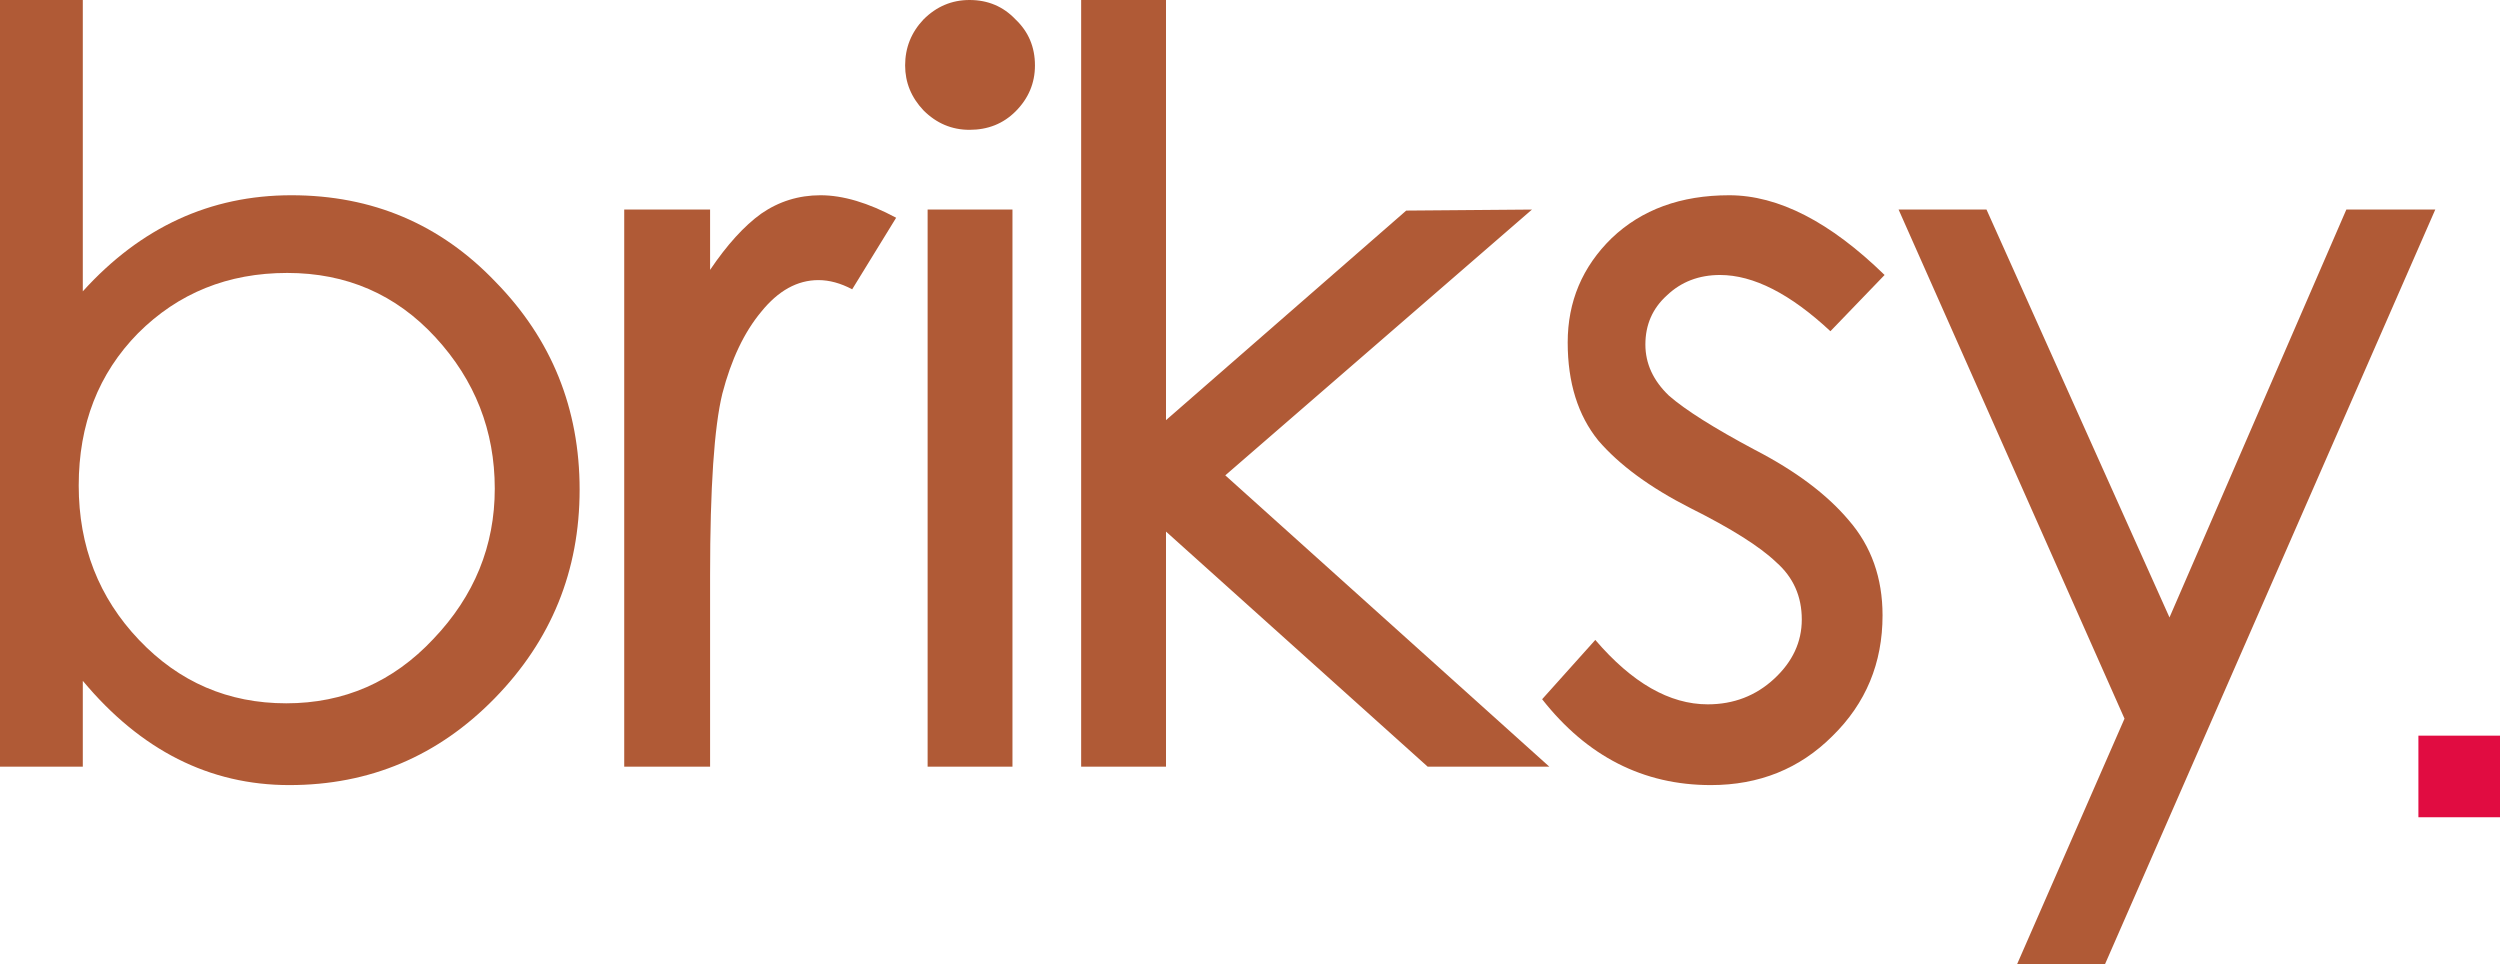
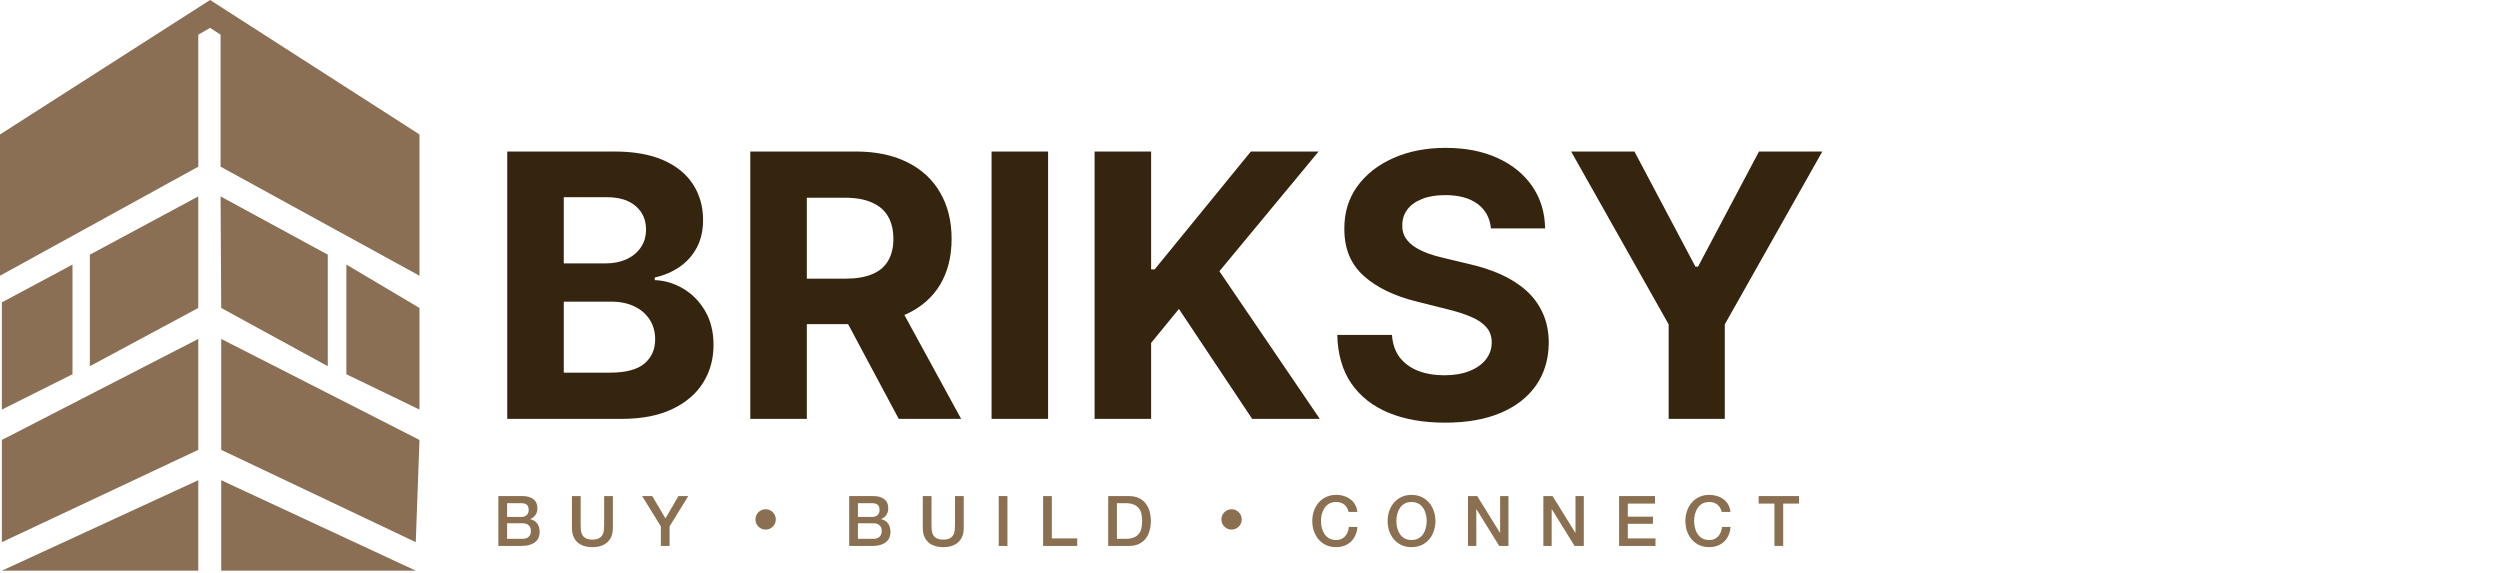
- <svg xmlns="http://www.w3.org/2000/svg" width="573" height="221" viewBox="0 0 573 221" fill="none">
-   <path d="M558.165 48.033L482.486 220.946H462.336L486.938 164.714L435.157 48.033H455.307L497.247 141.519L537.781 48.033H558.165Z" fill="#B05A36" />
-   <path d="M431.949 63.027L419.531 75.914C410.315 67.323 401.88 63.027 394.226 63.027C389.384 63.027 385.323 64.589 382.043 67.713C378.762 70.681 377.122 74.43 377.122 78.96C377.122 83.333 378.919 87.238 382.511 90.675C386.26 93.955 392.82 98.094 402.192 103.093C411.565 107.935 418.75 113.324 423.748 119.259C428.903 125.195 431.48 132.458 431.48 141.049C431.48 151.983 427.653 161.199 419.999 168.697C412.502 176.194 403.208 179.943 392.118 179.943C376.654 179.943 363.767 173.383 353.458 160.262L365.642 146.673C374.076 156.513 382.667 161.434 391.415 161.434C397.35 161.434 402.427 159.481 406.644 155.576C410.862 151.671 412.97 147.141 412.97 141.987C412.97 136.676 411.018 132.302 407.113 128.866C403.364 125.273 396.804 121.134 387.432 116.448C378.216 111.762 371.187 106.607 366.345 100.984C361.659 95.205 359.316 87.707 359.316 78.491C359.316 69.119 362.674 61.153 369.39 54.593C376.263 48.032 385.245 44.752 396.335 44.752C407.581 44.752 419.453 50.844 431.949 63.027Z" fill="#B05A36" />
-   <path d="M355.109 175.725H327.228L267.247 121.836V175.725H247.8V0H267.247V96.297L322.307 48.266L351.126 48.032L280.836 108.95L355.109 175.725Z" fill="#B05A36" />
-   <path d="M222.216 0C226.433 0 229.948 1.484 232.76 4.452C235.727 7.263 237.211 10.778 237.211 14.995C237.211 19.056 235.727 22.571 232.76 25.539C229.948 28.35 226.433 29.756 222.216 29.756C218.155 29.756 214.64 28.272 211.672 25.304C208.861 22.337 207.455 18.9 207.455 14.995C207.455 10.934 208.861 7.42 211.672 4.452C214.64 1.484 218.155 0 222.216 0ZM232.057 175.725H212.61V48.032H232.057V175.725Z" fill="#B05A36" />
-   <path d="M205.396 49.907L195.321 66.308C192.666 64.902 190.089 64.199 187.589 64.199C182.747 64.199 178.374 66.62 174.469 71.462C170.564 76.148 167.596 82.396 165.565 90.206C163.691 97.86 162.753 111.762 162.753 131.912V175.726H143.072V48.032H162.753V61.856C166.658 56.077 170.564 51.781 174.469 48.969C178.53 46.158 183.06 44.752 188.058 44.752C193.213 44.752 198.992 46.47 205.396 49.907Z" fill="#B05A36" />
-   <path d="M18.978 66.776C32.255 52.093 48.188 44.751 66.776 44.751C85.363 44.751 100.983 51.39 113.636 64.667C126.444 77.788 132.848 93.642 132.848 112.23C132.848 130.818 126.366 146.75 113.401 160.027C100.437 173.304 84.739 179.943 66.307 179.943C48.032 179.943 32.255 171.977 18.978 156.044V175.725H0V0H18.978V66.776ZM65.604 161.199C78.881 161.199 90.128 156.278 99.343 146.438C108.715 136.597 113.401 125.116 113.401 111.996C113.401 98.719 108.872 87.16 99.812 77.319C90.752 67.478 79.428 62.558 65.838 62.558C52.249 62.558 40.846 67.166 31.631 76.382C22.571 85.598 18.041 97.235 18.041 111.293C18.041 125.195 22.649 136.988 31.865 146.672C41.081 156.356 52.327 161.199 65.604 161.199Z" fill="#B05A36" />
-   <rect x="554.299" y="168.612" width="18.702" height="18.702" fill="#E10C41" />
+ <svg xmlns="http://www.w3.org/2000/svg" width="1319" height="302" viewBox="0 0 1319 302" fill="none">
+   <path d="M104.612 253.357L0.981 301.086H104.612V253.357Z" fill="#8B6F54" />
+   <path d="M116.708 253.357V301.086H219.358L116.708 253.357Z" fill="#8B6F54" />
+   <path d="M0.981 232.108V286.048L104.612 237.338V178.821L0.981 232.108Z" fill="#8B6F54" />
+   <path d="M38.249 197.455L0.981 216.089V159.533L38.249 139.591V197.455Z" fill="#8B6F54" />
+   <path d="M47.402 193.205V134.361L104.612 103.631V162.475L47.402 193.205Z" fill="#8B6F54" />
+   <path d="M104.612 87.939L0 145.476V70.94L110.84 0L221.319 70.94V145.476L116.381 87.939V18.307L110.84 14.711L104.612 18.307V87.939Z" fill="#8B6F54" />
+   <path d="M172.937 134.361L116.381 103.631L116.708 162.475L172.937 193.205V134.361Z" fill="#8B6F54" />
+   <path d="M182.744 197.455V139.591L221.319 162.475V216.089L182.744 197.455Z" fill="#8B6F54" />
+   <path d="M116.708 237.338V178.821L221.319 232.108L219.358 286.048L116.708 237.338Z" fill="#8B6F54" />
+   <path d="M267.623 221.001V79.939H324.103C334.481 79.939 343.136 81.477 350.07 84.553C357.004 87.63 362.216 91.9 365.706 97.365C369.195 102.783 370.94 109.028 370.94 116.1C370.94 121.61 369.838 126.454 367.634 130.633C365.43 134.766 362.399 138.164 358.542 140.827C354.731 143.444 350.369 145.304 345.455 146.406V147.784C350.828 148.013 355.856 149.529 360.54 152.33C365.269 155.131 369.104 159.057 372.042 164.108C374.981 169.113 376.451 175.083 376.451 182.016C376.451 189.501 374.591 196.182 370.872 202.06C367.198 207.892 361.757 212.506 354.547 215.904C347.338 219.302 338.453 221.001 327.891 221.001H267.623ZM297.447 196.619H321.761C330.073 196.619 336.134 195.034 339.945 191.866C343.756 188.652 345.662 184.381 345.662 179.055C345.662 175.151 344.721 171.707 342.838 168.723C340.955 165.738 338.269 163.396 334.779 161.697C331.335 159.998 327.226 159.149 322.45 159.149H297.447V196.619ZM297.447 138.967H319.557C323.644 138.967 327.272 138.256 330.44 136.832C333.654 135.363 336.18 133.296 338.017 130.633C339.899 127.97 340.841 124.778 340.841 121.059C340.841 115.962 339.027 111.852 335.399 108.73C331.817 105.607 326.72 104.046 320.108 104.046H297.447V138.967ZM395.857 221.001V79.939H451.511C462.164 79.939 471.256 81.844 478.787 85.655C486.363 89.421 492.126 94.77 496.075 101.704C500.07 108.592 502.068 116.697 502.068 126.018C502.068 135.386 500.047 143.444 496.006 150.194C491.966 156.899 486.111 162.042 478.442 165.623C470.82 169.205 461.59 170.996 450.753 170.996H413.49V147.026H445.932C451.626 147.026 456.355 146.245 460.121 144.684C463.886 143.123 466.687 140.781 468.524 137.659C470.407 134.536 471.348 130.656 471.348 126.018C471.348 121.334 470.407 117.385 468.524 114.171C466.687 110.957 463.863 108.523 460.052 106.87C456.286 105.171 451.534 104.321 445.794 104.321H425.682V221.001H395.857ZM472.037 156.807L507.096 221.001H474.172L439.87 156.807H472.037ZM552.969 79.939V221.001H523.144V79.939H552.969ZM577.507 221.001V79.939H607.331V142.136H609.191L659.954 79.939H695.702L643.354 143.1L696.322 221.001H660.643L622.002 163.006L607.331 180.914V221.001H577.507ZM786.622 120.508C786.071 114.952 783.706 110.635 779.527 107.559C775.348 104.482 769.677 102.944 762.514 102.944C757.647 102.944 753.537 103.633 750.185 105.01C746.833 106.342 744.261 108.202 742.47 110.589C740.726 112.977 739.853 115.686 739.853 118.717C739.761 121.243 740.289 123.447 741.437 125.329C742.631 127.212 744.261 128.842 746.328 130.22C748.394 131.551 750.782 132.722 753.491 133.733C756.2 134.697 759.093 135.523 762.17 136.212L774.843 139.243C780.996 140.62 786.644 142.457 791.787 144.753C796.93 147.049 801.384 149.873 805.15 153.225C808.915 156.577 811.831 160.526 813.897 165.072C816.01 169.618 817.089 174.83 817.135 180.708C817.089 189.34 814.885 196.825 810.522 203.162C806.206 209.453 799.961 214.343 791.787 217.833C783.66 221.277 773.856 222.999 762.376 222.999C750.988 222.999 741.07 221.254 732.621 217.764C724.218 214.274 717.651 209.108 712.922 202.267C708.238 195.379 705.781 186.861 705.552 176.713H734.412C734.733 181.442 736.088 185.391 738.476 188.56C740.909 191.682 744.147 194.047 748.187 195.654C752.274 197.215 756.889 197.996 762.032 197.996C767.083 197.996 771.468 197.261 775.188 195.792C778.953 194.323 781.869 192.279 783.935 189.662C786.002 187.044 787.035 184.037 787.035 180.639C787.035 177.47 786.093 174.807 784.211 172.649C782.374 170.491 779.665 168.654 776.083 167.139C772.547 165.623 768.208 164.246 763.065 163.006L747.705 159.149C735.812 156.256 726.422 151.733 719.534 145.58C712.646 139.426 709.225 131.138 709.271 120.715C709.225 112.174 711.498 104.712 716.09 98.329C720.728 91.946 727.088 86.964 735.169 83.382C743.251 79.801 752.435 78.01 762.721 78.01C773.19 78.01 782.328 79.801 790.134 83.382C797.986 86.964 804.094 91.946 808.456 98.329C812.818 104.712 815.068 112.105 815.206 120.508H786.622ZM828.93 79.939H862.336L894.502 140.689H895.88L928.046 79.939H961.452L910 171.134V221.001H880.382V171.134L828.93 79.939Z" fill="#35240E" />
+   <path d="M267.536 272.746H275.056C276.162 272.746 277.083 272.439 277.82 271.825C278.558 271.186 278.926 270.277 278.926 269.097C278.926 267.77 278.595 266.836 277.931 266.295C277.268 265.755 276.309 265.484 275.056 265.484H267.536V272.746ZM262.928 261.725H275.719C278.078 261.725 279.971 262.265 281.396 263.347C282.821 264.428 283.534 266.062 283.534 268.249C283.534 269.576 283.202 270.719 282.539 271.677C281.9 272.611 280.978 273.336 279.774 273.852V273.926C281.396 274.27 282.625 275.044 283.46 276.248C284.296 277.428 284.714 278.914 284.714 280.708C284.714 281.741 284.529 282.711 284.161 283.621C283.792 284.505 283.215 285.279 282.428 285.943C281.642 286.582 280.634 287.098 279.406 287.491C278.177 287.86 276.715 288.044 275.019 288.044H262.928V261.725ZM267.536 284.284H275.682C277.083 284.284 278.165 283.928 278.926 283.215C279.713 282.478 280.106 281.446 280.106 280.119C280.106 278.816 279.713 277.821 278.926 277.133C278.165 276.42 277.083 276.064 275.682 276.064H267.536V284.284ZM301.753 261.725H306.361V277.059C306.361 277.944 306.397 278.841 306.471 279.75C306.569 280.659 306.815 281.483 307.208 282.22C307.626 282.932 308.24 283.522 309.051 283.989C309.887 284.456 311.054 284.69 312.553 284.69C314.052 284.69 315.207 284.456 316.018 283.989C316.854 283.522 317.468 282.932 317.861 282.22C318.279 281.483 318.525 280.659 318.599 279.75C318.697 278.841 318.746 277.944 318.746 277.059V261.725H323.354V278.57C323.354 280.266 323.096 281.741 322.58 282.994C322.064 284.247 321.326 285.304 320.368 286.164C319.434 287 318.304 287.626 316.977 288.044C315.65 288.462 314.175 288.671 312.553 288.671C310.931 288.671 309.457 288.462 308.13 288.044C306.803 287.626 305.66 287 304.702 286.164C303.768 285.304 303.043 284.247 302.527 282.994C302.011 281.741 301.753 280.266 301.753 278.57V261.725ZM348.671 277.723L338.792 261.725H344.137L351.104 273.52L357.961 261.725H363.121L353.279 277.723V288.044H348.671V277.723Z" fill="#8A6F51" />
+   <circle cx="403.939" cy="274.044" r="5.372" fill="#8A6F51" />
+   <path d="M452.642 272.746H460.162C461.268 272.746 462.189 272.439 462.926 271.825C463.664 271.186 464.032 270.277 464.032 269.097C464.032 267.77 463.701 266.836 463.037 266.295C462.374 265.755 461.415 265.484 460.162 265.484H452.642V272.746ZM448.034 261.725H460.825C463.185 261.725 465.077 262.265 466.502 263.347C467.927 264.428 468.64 266.062 468.64 268.249C468.64 269.576 468.308 270.719 467.645 271.677C467.006 272.611 466.084 273.336 464.88 273.852V273.926C466.502 274.27 467.731 275.044 468.566 276.248C469.402 277.428 469.82 278.914 469.82 280.708C469.82 281.741 469.635 282.711 469.267 283.621C468.898 284.505 468.321 285.279 467.534 285.943C466.748 286.582 465.74 287.098 464.512 287.491C463.283 287.86 461.821 288.044 460.125 288.044H448.034V261.725ZM452.642 284.284H460.789C462.189 284.284 463.271 283.928 464.032 283.215C464.819 282.478 465.212 281.446 465.212 280.119C465.212 278.816 464.819 277.821 464.032 277.133C463.271 276.42 462.189 276.064 460.789 276.064H452.642V284.284ZM486.859 261.725H491.467V277.059C491.467 277.944 491.503 278.841 491.577 279.75C491.675 280.659 491.921 281.483 492.314 282.22C492.732 282.932 493.347 283.522 494.157 283.989C494.993 284.456 496.16 284.69 497.659 284.69C499.158 284.69 500.313 284.456 501.124 283.989C501.96 283.522 502.574 282.932 502.967 282.22C503.385 281.483 503.631 280.659 503.705 279.75C503.803 278.841 503.852 277.944 503.852 277.059V261.725H508.46V278.57C508.46 280.266 508.202 281.741 507.686 282.994C507.17 284.247 506.432 285.304 505.474 286.164C504.54 287 503.41 287.626 502.083 288.044C500.756 288.462 499.281 288.671 497.659 288.671C496.037 288.671 494.563 288.462 493.236 288.044C491.909 287.626 490.766 287 489.808 286.164C488.874 285.304 488.149 284.247 487.633 282.994C487.117 281.741 486.859 280.266 486.859 278.57V261.725ZM526.921 261.725H531.529V288.044H526.921V261.725ZM550.345 261.725H554.953V284.063H568.334V288.044H550.345V261.725ZM584.677 261.725H595.588C597.603 261.725 599.348 262.069 600.823 262.757C602.297 263.445 603.501 264.391 604.435 265.595C605.369 266.775 606.057 268.163 606.499 269.76C606.966 271.358 607.2 273.066 607.2 274.884C607.2 276.703 606.966 278.411 606.499 280.008C606.057 281.605 605.369 283.006 604.435 284.21C603.501 285.39 602.297 286.324 600.823 287.012C599.348 287.7 597.603 288.044 595.588 288.044H584.677V261.725ZM589.285 284.284H593.819C595.613 284.284 597.075 284.051 598.205 283.584C599.36 283.092 600.257 282.429 600.896 281.593C601.56 280.733 602.002 279.738 602.223 278.607C602.469 277.452 602.592 276.211 602.592 274.884C602.592 273.557 602.469 272.329 602.223 271.198C602.002 270.043 601.56 269.048 600.896 268.212C600.257 267.352 599.36 266.689 598.205 266.222C597.075 265.73 595.613 265.484 593.819 265.484H589.285V284.284Z" fill="#8A6F51" />
+   <circle cx="649.774" cy="274.044" r="5.372" fill="#8A6F51" />
+   <path d="M711.523 270.092C711.326 269.33 711.056 268.63 710.712 267.991C710.368 267.352 709.925 266.799 709.385 266.332C708.844 265.865 708.205 265.509 707.468 265.263C706.755 264.993 705.92 264.858 704.961 264.858C703.561 264.858 702.344 265.14 701.312 265.706C700.304 266.271 699.481 267.033 698.842 267.991C698.203 268.925 697.724 269.994 697.405 271.198C697.11 272.402 696.962 273.631 696.962 274.884C696.962 276.138 697.11 277.366 697.405 278.57C697.724 279.775 698.203 280.856 698.842 281.814C699.481 282.748 700.304 283.498 701.312 284.063C702.344 284.628 703.561 284.911 704.961 284.911C705.993 284.911 706.903 284.739 707.689 284.395C708.475 284.026 709.151 283.535 709.716 282.92C710.282 282.281 710.724 281.544 711.044 280.708C711.363 279.873 711.572 278.976 711.67 278.018H716.167C716.069 279.59 715.725 281.028 715.135 282.33C714.57 283.633 713.796 284.763 712.813 285.722C711.83 286.655 710.675 287.38 709.348 287.896C708.021 288.413 706.559 288.671 704.961 288.671C702.995 288.671 701.226 288.314 699.653 287.602C698.105 286.864 696.79 285.869 695.709 284.616C694.628 283.362 693.792 281.9 693.202 280.229C692.637 278.558 692.355 276.777 692.355 274.884C692.355 273.017 692.637 271.247 693.202 269.576C693.792 267.905 694.628 266.443 695.709 265.19C696.79 263.936 698.105 262.941 699.653 262.204C701.226 261.467 702.995 261.098 704.961 261.098C706.436 261.098 707.824 261.307 709.127 261.725C710.429 262.118 711.572 262.708 712.555 263.494C713.562 264.256 714.373 265.19 714.988 266.295C715.602 267.401 715.983 268.667 716.13 270.092H711.523ZM744.729 264.858C743.328 264.858 742.112 265.14 741.079 265.706C740.072 266.271 739.249 267.033 738.61 267.991C737.971 268.925 737.491 269.994 737.172 271.198C736.877 272.402 736.73 273.631 736.73 274.884C736.73 276.138 736.877 277.366 737.172 278.57C737.491 279.775 737.971 280.856 738.61 281.814C739.249 282.748 740.072 283.498 741.079 284.063C742.112 284.628 743.328 284.911 744.729 284.911C746.129 284.911 747.334 284.628 748.341 284.063C749.373 283.498 750.209 282.748 750.848 281.814C751.487 280.856 751.954 279.775 752.249 278.57C752.568 277.366 752.728 276.138 752.728 274.884C752.728 273.631 752.568 272.402 752.249 271.198C751.954 269.994 751.487 268.925 750.848 267.991C750.209 267.033 749.373 266.271 748.341 265.706C747.334 265.14 746.129 264.858 744.729 264.858ZM744.729 261.098C746.695 261.098 748.452 261.467 750 262.204C751.573 262.941 752.9 263.936 753.981 265.19C755.062 266.443 755.886 267.905 756.451 269.576C757.041 271.247 757.335 273.017 757.335 274.884C757.335 276.777 757.041 278.558 756.451 280.229C755.886 281.9 755.062 283.362 753.981 284.616C752.9 285.869 751.573 286.864 750 287.602C748.452 288.314 746.695 288.671 744.729 288.671C742.763 288.671 740.993 288.314 739.421 287.602C737.872 286.864 736.558 285.869 735.476 284.616C734.395 283.362 733.56 281.9 732.97 280.229C732.405 278.558 732.122 276.777 732.122 274.884C732.122 273.017 732.405 271.247 732.97 269.576C733.56 267.905 734.395 266.443 735.476 265.19C736.558 263.936 737.872 262.941 739.421 262.204C740.993 261.467 742.763 261.098 744.729 261.098ZM774.51 261.725H779.375L791.392 281.114H791.466V261.725H795.853V288.044H790.987L779.007 268.691H778.896V288.044H774.51V261.725ZM814.277 261.725H819.143L831.16 281.114H831.234V261.725H835.62V288.044H830.754L818.774 268.691H818.664V288.044H814.277V261.725ZM854.229 261.725H873.176V265.706H858.837V272.599H872.107V276.359H858.837V284.063H873.434V288.044H854.229V261.725ZM908.38 270.092C908.183 269.33 907.913 268.63 907.569 267.991C907.225 267.352 906.782 266.799 906.242 266.332C905.701 265.865 905.062 265.509 904.325 265.263C903.612 264.993 902.777 264.858 901.818 264.858C900.418 264.858 899.201 265.14 898.169 265.706C897.162 266.271 896.338 267.033 895.699 267.991C895.06 268.925 894.581 269.994 894.262 271.198C893.967 272.402 893.819 273.631 893.819 274.884C893.819 276.138 893.967 277.366 894.262 278.57C894.581 279.775 895.06 280.856 895.699 281.814C896.338 282.748 897.162 283.498 898.169 284.063C899.201 284.628 900.418 284.911 901.818 284.911C902.851 284.911 903.76 284.739 904.546 284.395C905.333 284.026 906.008 283.535 906.574 282.92C907.139 282.281 907.581 281.544 907.901 280.708C908.22 279.873 908.429 278.976 908.527 278.018H913.024C912.926 279.59 912.582 281.028 911.992 282.33C911.427 283.633 910.653 284.763 909.67 285.722C908.687 286.655 907.532 287.38 906.205 287.896C904.878 288.413 903.416 288.671 901.818 288.671C899.852 288.671 898.083 288.314 896.51 287.602C894.962 286.864 893.647 285.869 892.566 284.616C891.485 283.362 890.649 281.9 890.059 280.229C889.494 278.558 889.212 276.777 889.212 274.884C889.212 273.017 889.494 271.247 890.059 269.576C890.649 267.905 891.485 266.443 892.566 265.19C893.647 263.936 894.962 262.941 896.51 262.204C898.083 261.467 899.852 261.098 901.818 261.098C903.293 261.098 904.681 261.307 905.984 261.725C907.286 262.118 908.429 262.708 909.412 263.494C910.419 264.256 911.23 265.19 911.845 266.295C912.459 267.401 912.84 268.667 912.988 270.092H908.38ZM927.873 261.725H949.179V265.706H940.812V288.044H936.204V265.706H927.873V261.725Z" fill="#8A6F51" />
</svg>
